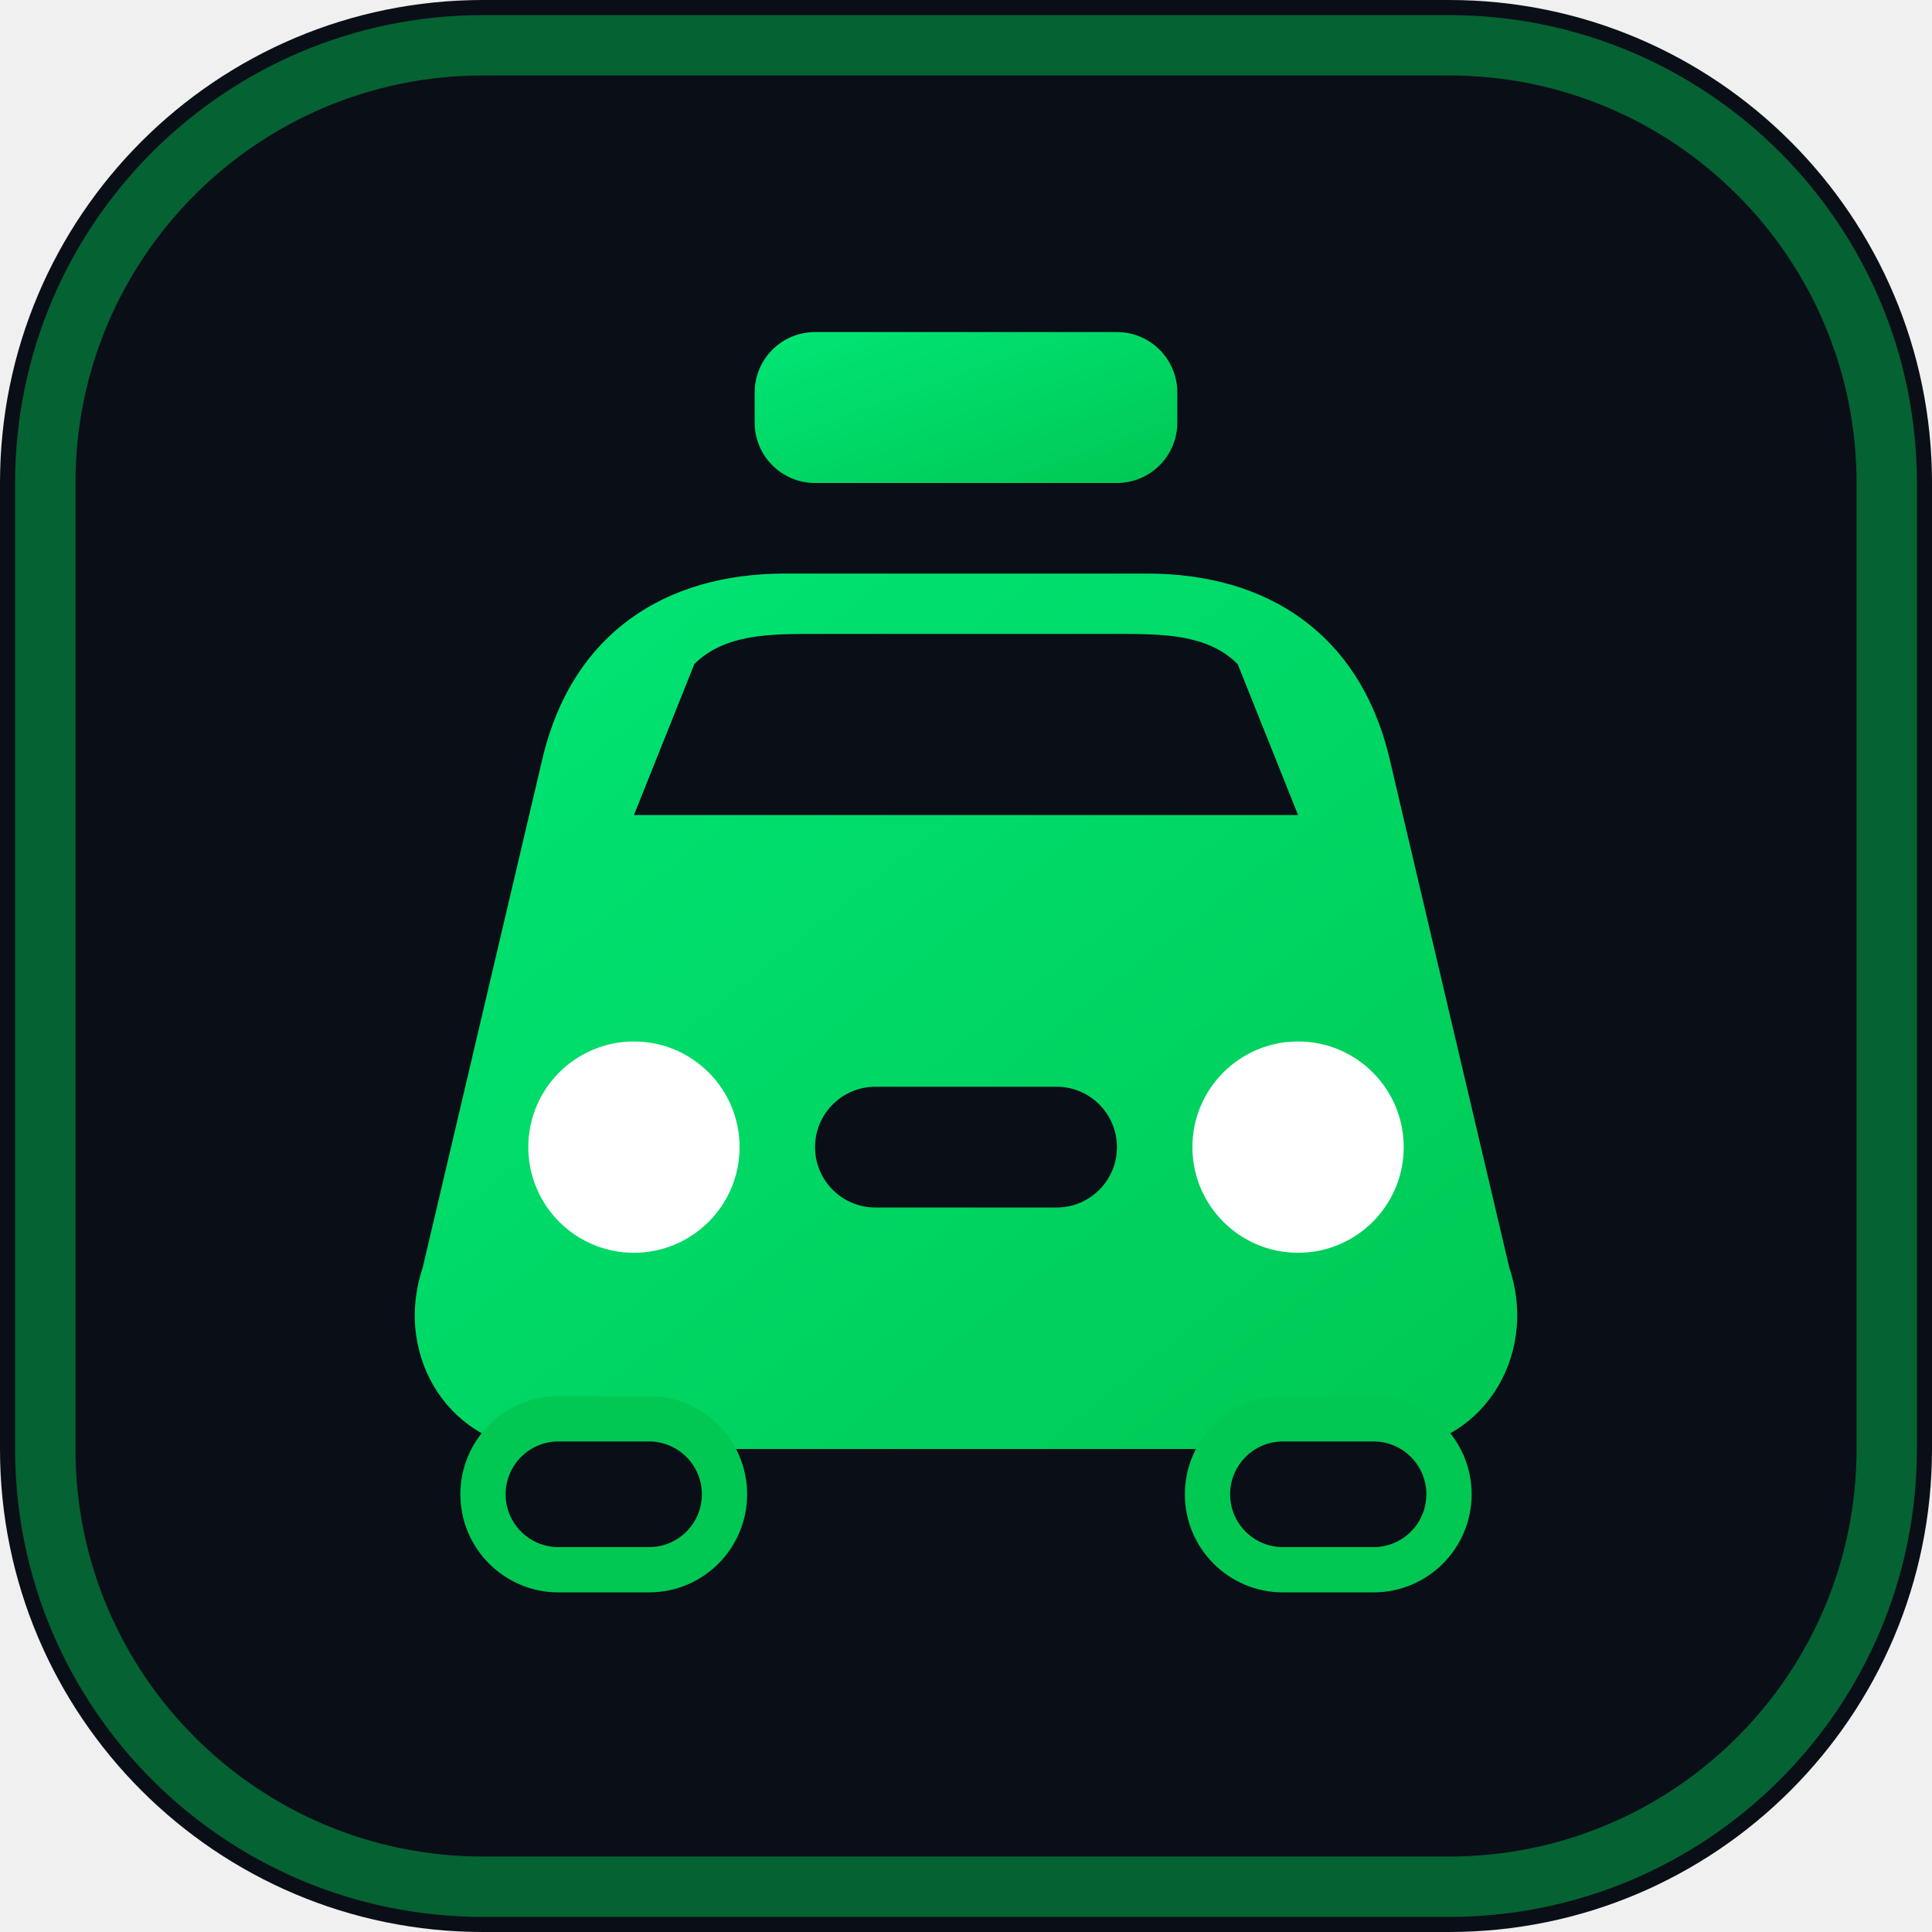
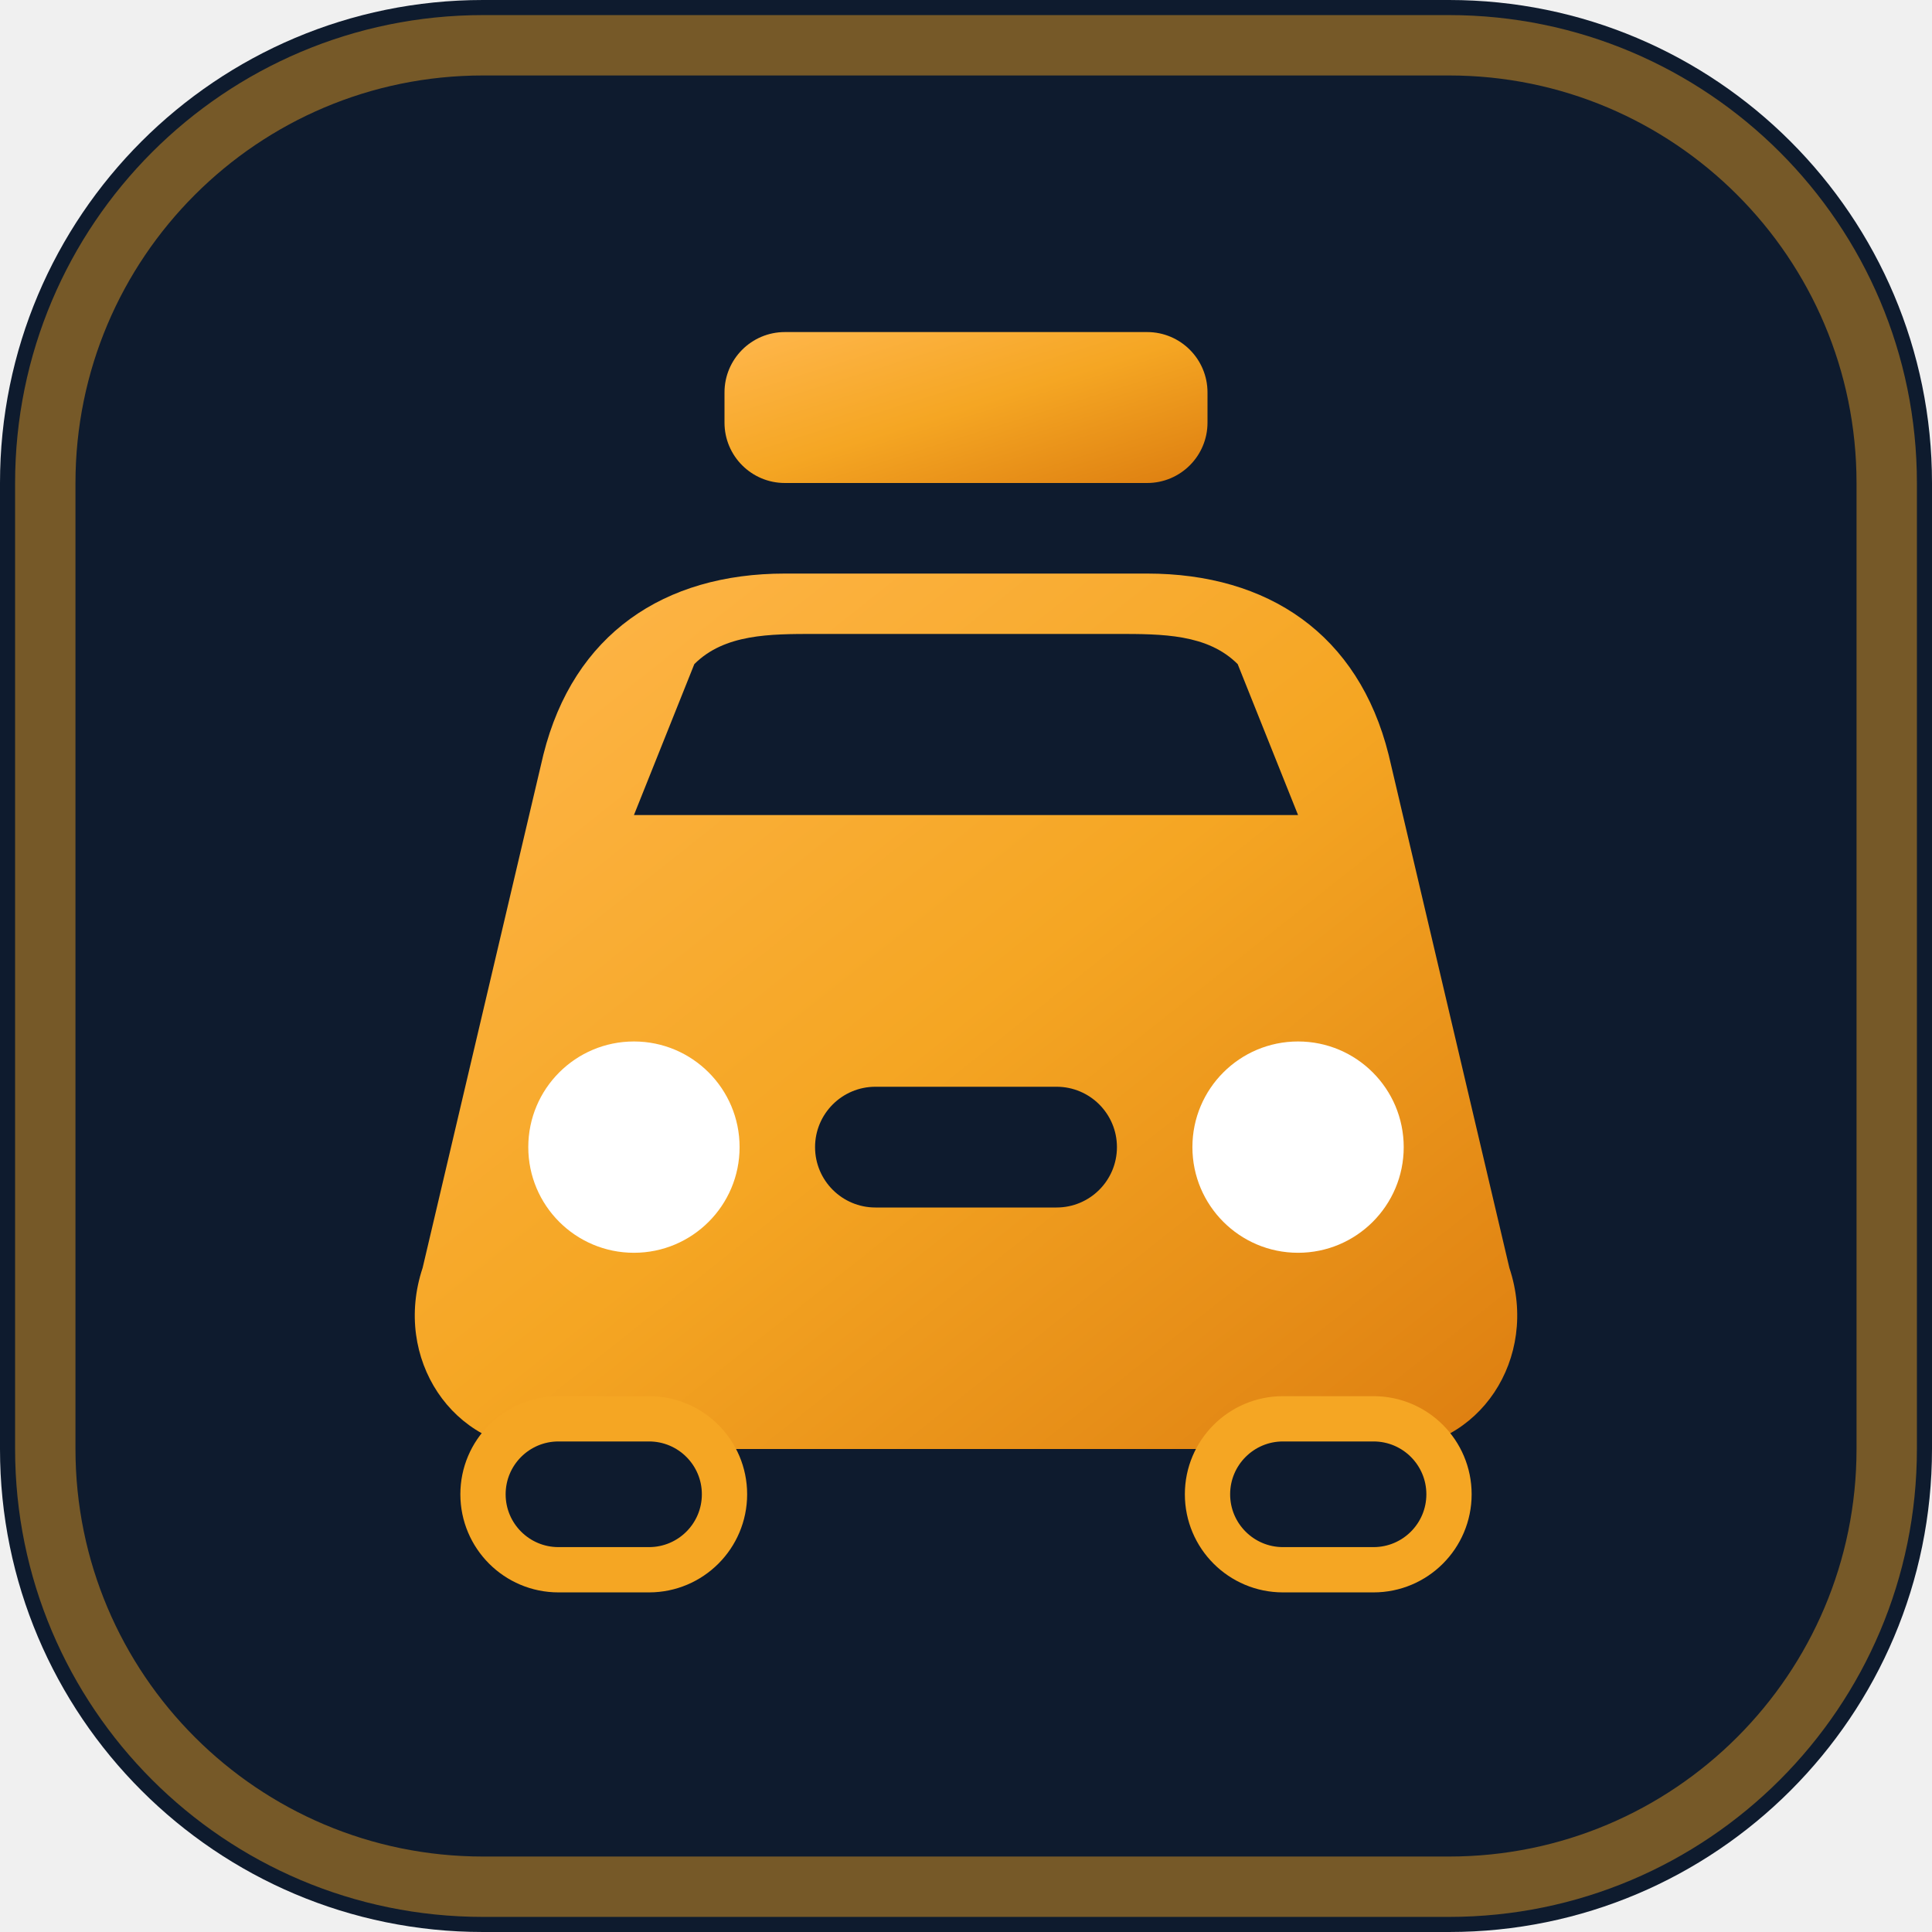
<svg xmlns="http://www.w3.org/2000/svg" viewBox="0 0 64 64">
  <defs>
    <linearGradient id="cabGrad" x1="0%" y1="0%" x2="100%" y2="100%">
-       <stop offset="0%" stop-color="#00E676" />
-       <stop offset="100%" stop-color="#00C853" />
+       <stop offset="0%" stop-color="#FFB74D" />
+       <stop offset="50%" stop-color="#F5A623" />
+       <stop offset="100%" stop-color="#DD7E10" />
    </linearGradient>
  </defs>
-   <rect width="64" height="64" rx="16" fill="#0A0E17" />
-   <rect x="1.5" y="1.5" width="61" height="61" rx="14.5" fill="none" stroke="#00C853" stroke-width="2" stroke-opacity="0.45" />
-   <rect x="25" y="11" width="14" height="5" rx="2" fill="url(#cabGrad)" />
+   <rect width="64" height="64" rx="16" fill="#0E1B2E" />
+   <rect x="1.5" y="1.5" width="61" height="61" rx="14.5" fill="none" stroke="#F5A623" stroke-width="2" stroke-opacity="0.45" />
+   <rect x="24" y="11" width="16" height="5" rx="2" fill="url(#cabGrad)" />
  <path d="M14 42 L18 25 C19 21 22 19 26 19 L38 19 C42 19 45 21 46 25 L50 42 C51 45 49 48 46 48 L18 48 C15 48 13 45 14 42 Z" fill="url(#cabGrad)" />
-   <path d="M21 27 L23 22 C24 21 25.5 21 27 21 L37 21 C38.5 21 40 21 41 22 L43 27 Z" fill="#0A0E17" />
+   <path d="M21 27 L23 22 C24 21 25.5 21 27 21 L37 21 C38.5 21 40 21 41 22 L43 27 Z" fill="#0E1B2E" />
  <circle cx="21" cy="38" r="3.5" fill="#FFFFFF" />
  <circle cx="43" cy="38" r="3.5" fill="#FFFFFF" />
-   <rect x="27" y="36" width="10" height="4" rx="2" fill="#0A0E17" />
-   <rect x="16" y="47" width="8" height="5" rx="2.5" fill="#0A0E17" stroke="#00C853" stroke-width="1.5" />
-   <rect x="40" y="47" width="8" height="5" rx="2.5" fill="#0A0E17" stroke="#00C853" stroke-width="1.5" />
+   <rect x="27" y="36" width="10" height="4" rx="2" fill="#0E1B2E" />
+   <rect x="16" y="47" width="8" height="5" rx="2.5" fill="#0E1B2E" stroke="#F5A623" stroke-width="1.5" />
+   <rect x="40" y="47" width="8" height="5" rx="2.5" fill="#0E1B2E" stroke="#F5A623" stroke-width="1.5" />
</svg>
